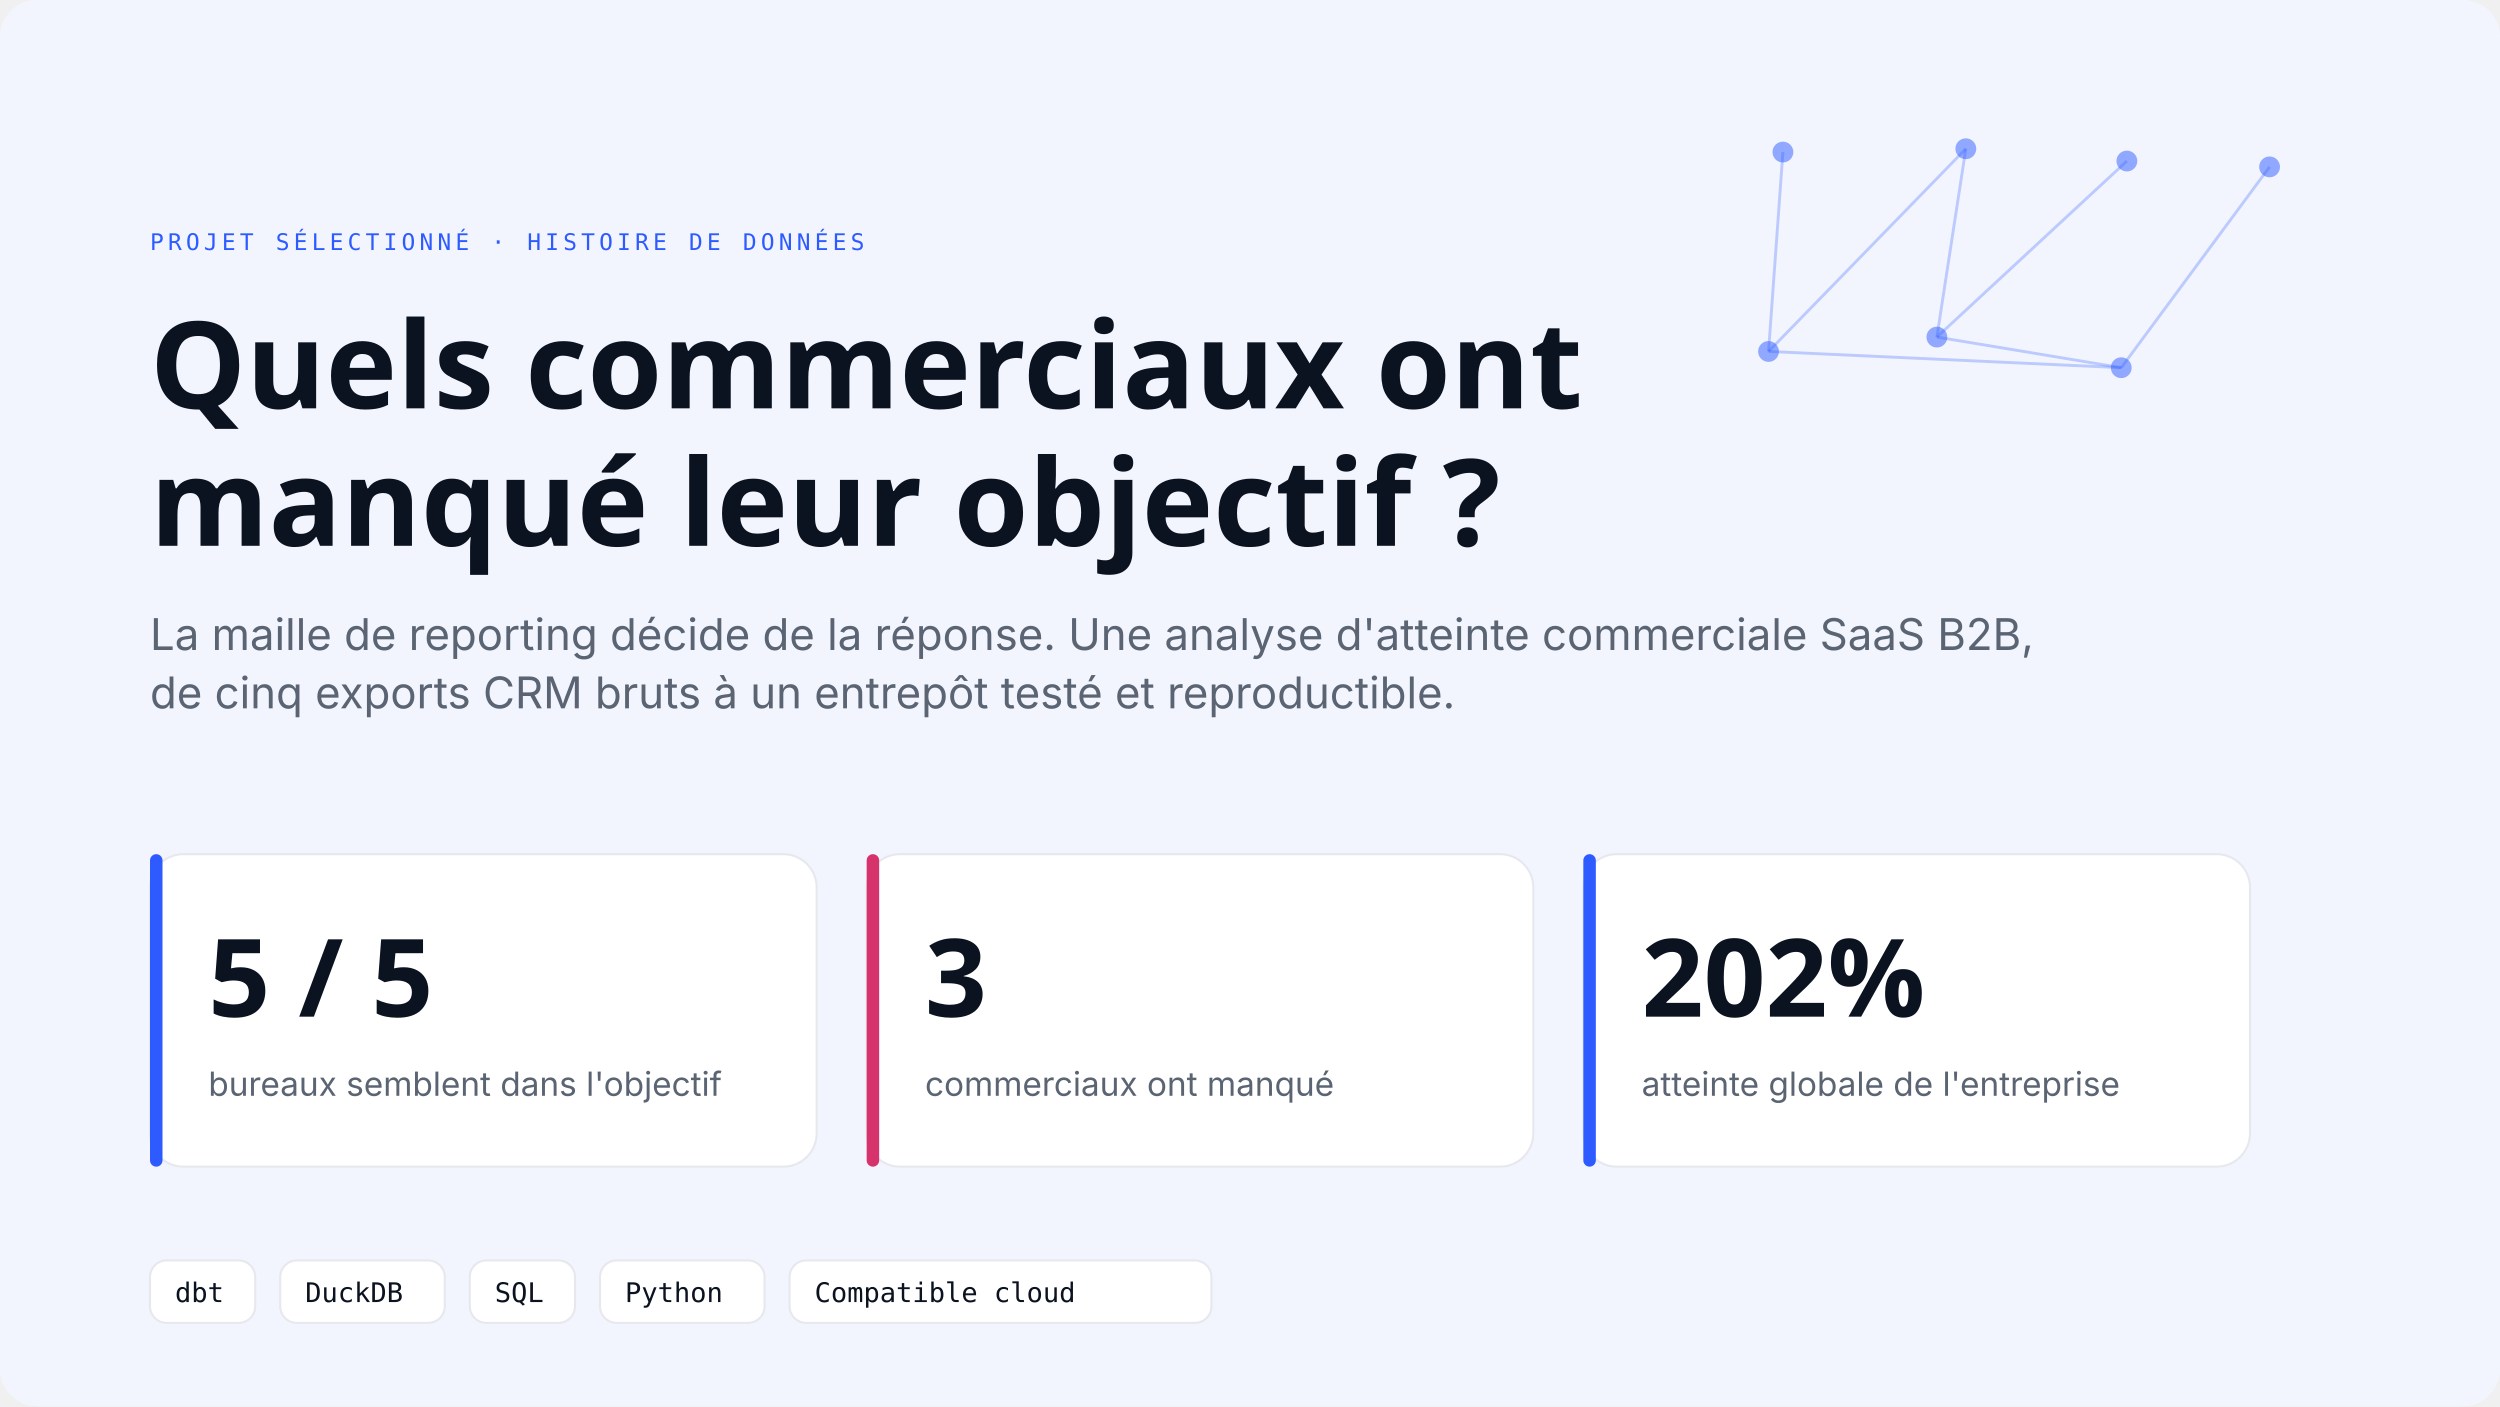
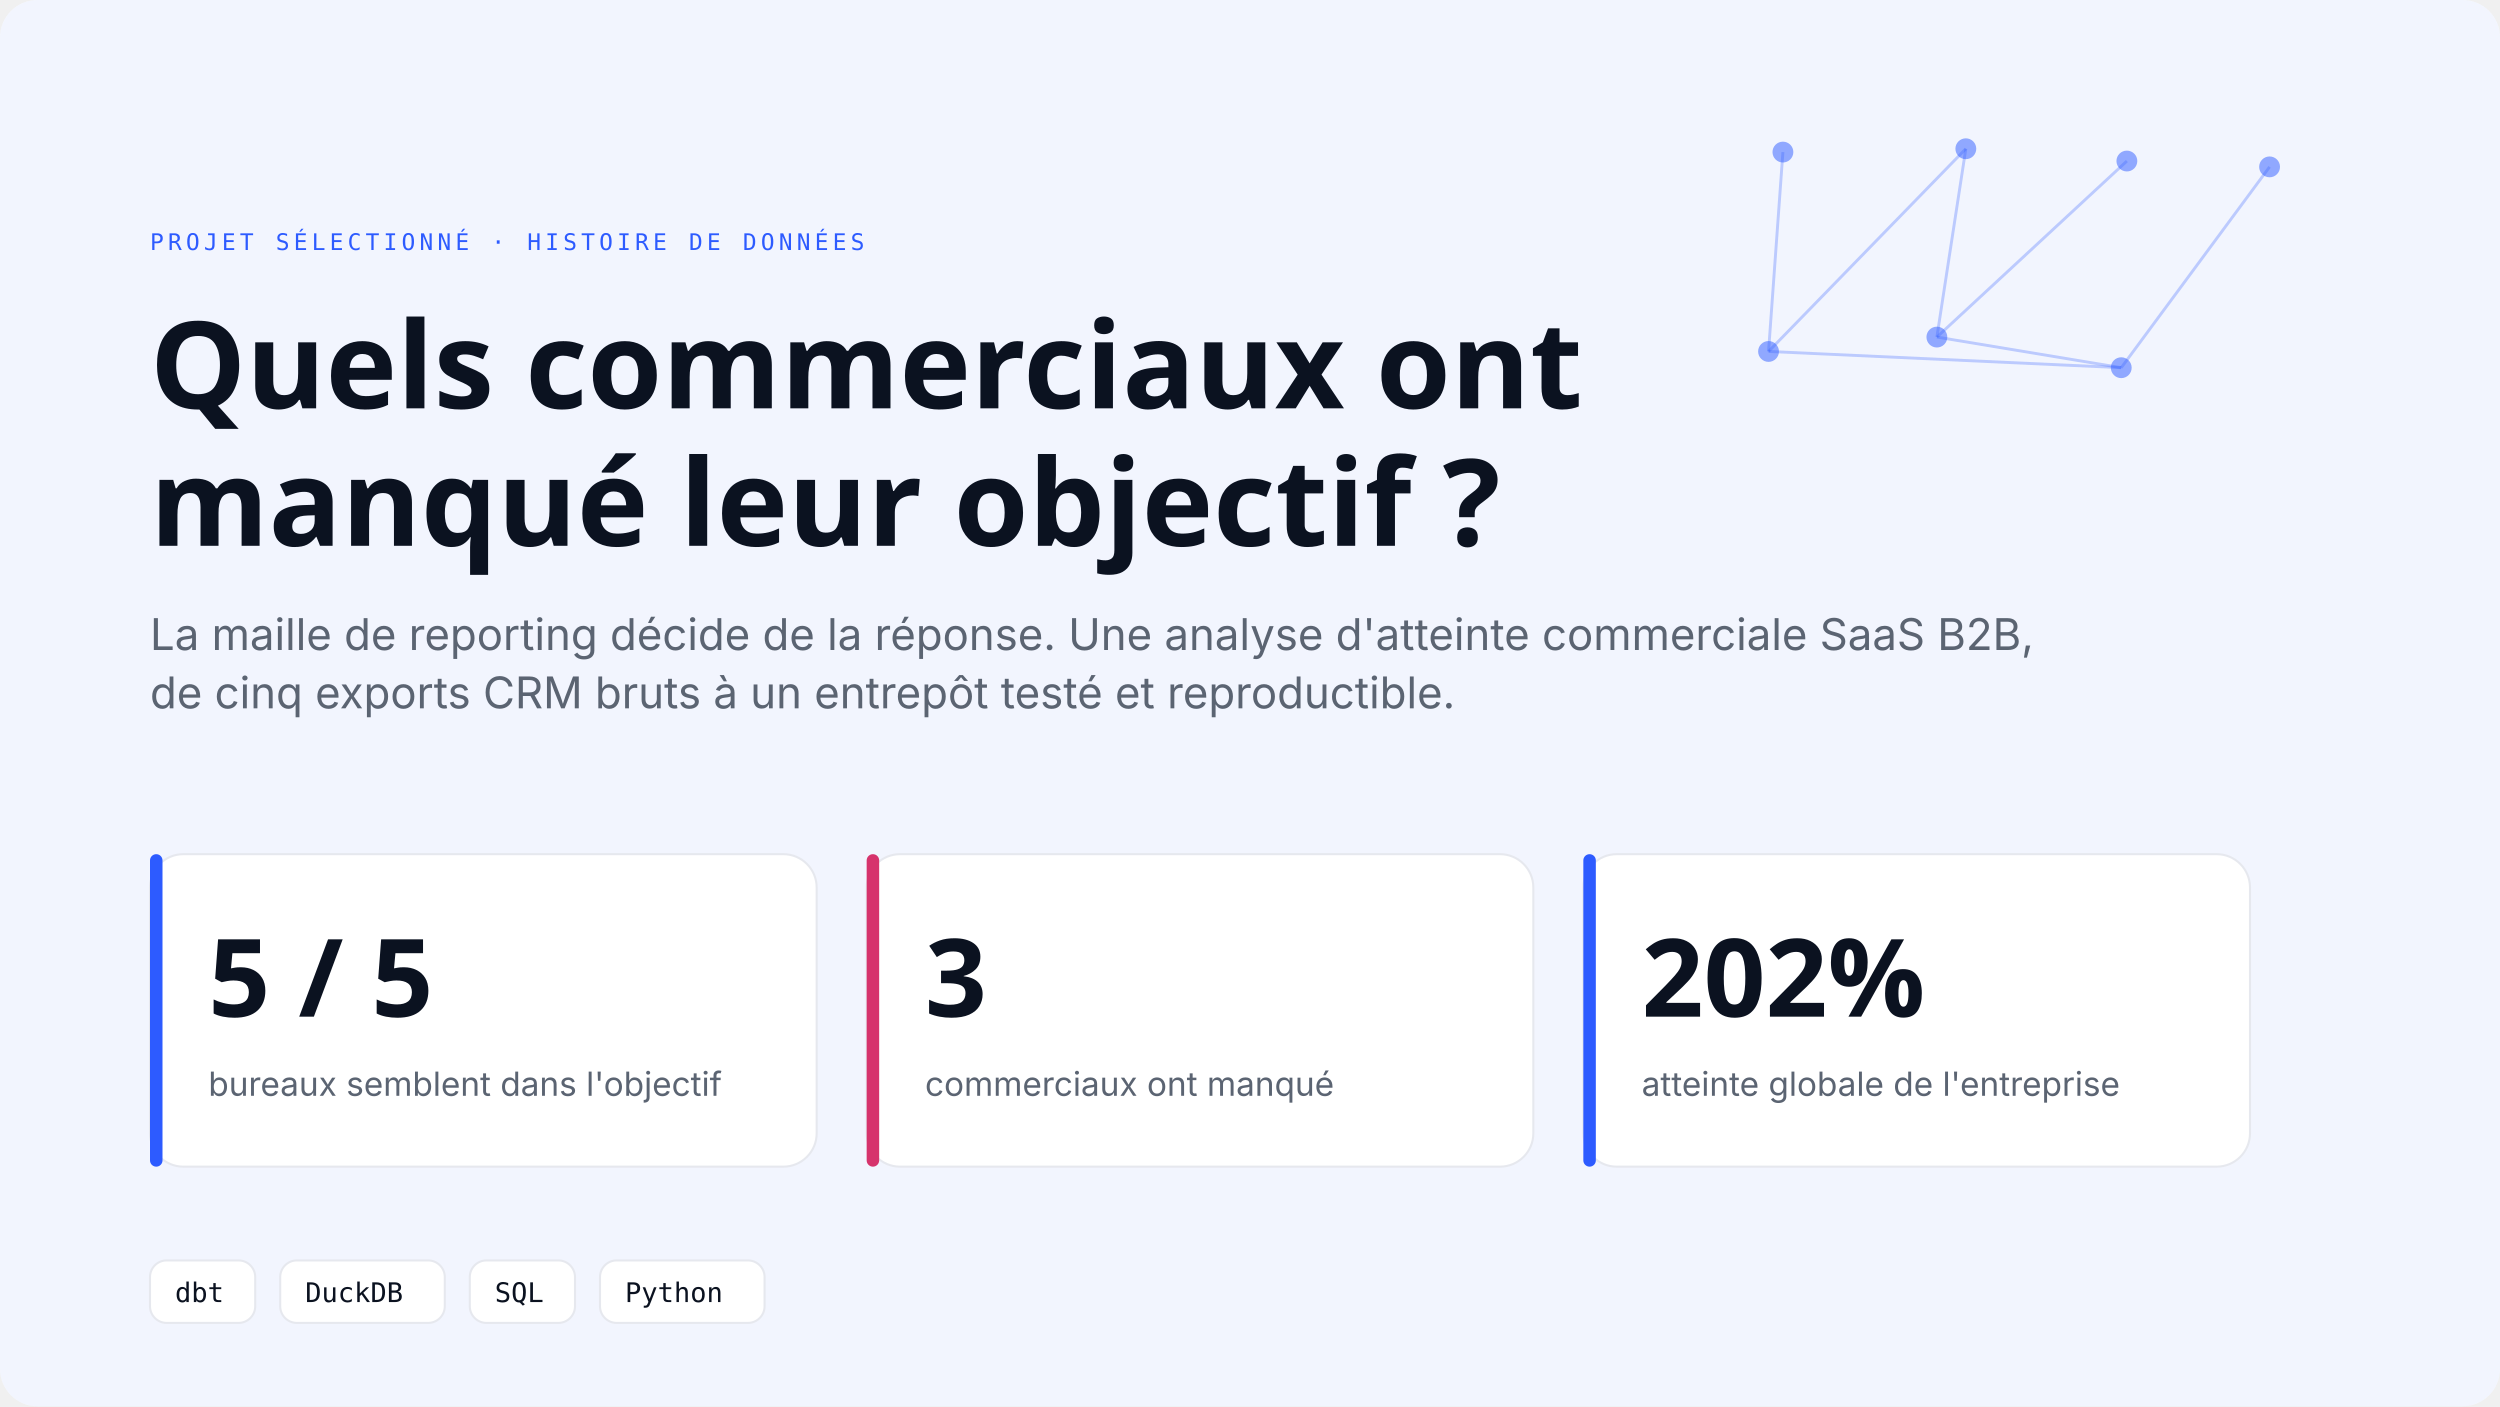
<svg xmlns="http://www.w3.org/2000/svg" viewBox="0 0 1200 675" width="1200" height="675" role="img" font-family="Inter, 'Segoe UI', system-ui, sans-serif">
  <rect x="0.5" y="0.5" width="1199" height="674" rx="18" fill="#FBFBFD" stroke="#E6E8EE" />
  <rect x="0.0" y="0.0" width="1200.0" height="675.0" rx="18" fill="#FBFBFD" />
  <rect x="0.0" y="0.0" width="1200.0" height="675.0" rx="18" fill="#EAF0FF" opacity="0.5" />
  <line x1="855.8" y1="73.0" x2="848.9" y2="168.7" stroke="#2D5BFF" stroke-width="1.4" opacity="0.28" />
  <line x1="943.6" y1="71.4" x2="848.9" y2="168.7" stroke="#2D5BFF" stroke-width="1.4" opacity="0.28" />
  <line x1="943.6" y1="71.4" x2="929.7" y2="161.8" stroke="#2D5BFF" stroke-width="1.4" opacity="0.28" />
  <line x1="1020.9" y1="77.3" x2="929.7" y2="161.8" stroke="#2D5BFF" stroke-width="1.4" opacity="0.28" />
  <line x1="1089.4" y1="80.1" x2="1018.2" y2="176.5" stroke="#2D5BFF" stroke-width="1.4" opacity="0.28" />
  <line x1="848.9" y1="168.7" x2="1018.2" y2="176.5" stroke="#2D5BFF" stroke-width="1.4" opacity="0.28" />
  <line x1="929.7" y1="161.8" x2="1018.2" y2="176.5" stroke="#2D5BFF" stroke-width="1.4" opacity="0.28" />
  <circle cx="855.8" cy="73.0" r="5.0" fill="#2D5BFF" opacity="0.5" />
  <circle cx="943.6" cy="71.4" r="5.0" fill="#2D5BFF" opacity="0.5" />
  <circle cx="1020.9" cy="77.3" r="5.0" fill="#2D5BFF" opacity="0.5" />
  <circle cx="1089.4" cy="80.1" r="5.0" fill="#2D5BFF" opacity="0.5" />
  <circle cx="848.9" cy="168.7" r="5.0" fill="#2D5BFF" opacity="0.5" />
  <circle cx="929.7" cy="161.8" r="5.0" fill="#2D5BFF" opacity="0.5" />
  <circle cx="1018.2" cy="176.5" r="5.0" fill="#2D5BFF" opacity="0.5" />
  <text x="72.0" y="120.0" font-family="'JetBrains Mono', ui-monospace, 'Cascadia Mono', monospace" font-size="11" font-weight="500" fill="#2D5BFF" text-anchor="start" letter-spacing="2">PROJET SÉLECTIONNÉ · HISTOIRE DE DONNÉES</text>
  <text x="72.0" y="196.0" font-family="'Space Grotesk', 'Segoe UI', system-ui, sans-serif" font-size="58" font-weight="700" fill="#0B1220" text-anchor="start">Quels commerciaux ont</text>
  <text x="72.0" y="262.0" font-family="'Space Grotesk', 'Segoe UI', system-ui, sans-serif" font-size="58" font-weight="700" fill="#0B1220" text-anchor="start">manqué leur objectif ?</text>
  <text x="72.0" y="312.0" font-family="Inter, 'Segoe UI', system-ui, sans-serif" font-size="21" font-weight="400" fill="#5B6472" text-anchor="start">La maille de reporting décide de la réponse. Une analyse d'atteinte commerciale SaaS B2B,</text>
  <text x="72.0" y="340.0" font-family="Inter, 'Segoe UI', system-ui, sans-serif" font-size="21" font-weight="400" fill="#5B6472" text-anchor="start">de cinq exports CRM bruts à un entrepôt testé et reproductible.</text>
  <rect x="72.0" y="410.0" width="320.0" height="150.0" rx="16" fill="white" stroke="#E6E8EE" stroke-width="1" />
  <rect x="72.0" y="410.0" width="6.0" height="150.0" rx="3" fill="#2D5BFF" />
  <text x="100.0" y="488.0" font-family="'Space Grotesk', 'Segoe UI', system-ui, sans-serif" font-size="52" font-weight="700" fill="#0B1220" text-anchor="start">5 / 5</text>
  <text x="100.0" y="526.0" font-family="Inter, 'Segoe UI', system-ui, sans-serif" font-size="16" font-weight="400" fill="#5B6472" text-anchor="start">bureaux semblent dans l'objectif</text>
  <rect x="416.0" y="410.0" width="320.0" height="150.0" rx="16" fill="white" stroke="#E6E8EE" stroke-width="1" />
  <rect x="416.0" y="410.0" width="6.0" height="150.0" rx="3" fill="#D6336C" />
  <text x="444.0" y="488.0" font-family="'Space Grotesk', 'Segoe UI', system-ui, sans-serif" font-size="52" font-weight="700" fill="#0B1220" text-anchor="start">3</text>
  <text x="444.0" y="526.0" font-family="Inter, 'Segoe UI', system-ui, sans-serif" font-size="16" font-weight="400" fill="#5B6472" text-anchor="start">commerciaux ont manqué</text>
  <rect x="760.0" y="410.0" width="320.0" height="150.0" rx="16" fill="white" stroke="#E6E8EE" stroke-width="1" />
  <rect x="760.0" y="410.0" width="6.0" height="150.0" rx="3" fill="#2D5BFF" />
  <text x="788.0" y="488.0" font-family="'Space Grotesk', 'Segoe UI', system-ui, sans-serif" font-size="52" font-weight="700" fill="#0B1220" text-anchor="start">202%</text>
  <text x="788.0" y="526.0" font-family="Inter, 'Segoe UI', system-ui, sans-serif" font-size="16" font-weight="400" fill="#5B6472" text-anchor="start">atteinte globale de l'entreprise</text>
  <rect x="72.0" y="605.0" width="50.5" height="30.0" rx="8" fill="white" stroke="#E6E8EE" stroke-width="1" />
  <text x="84.0" y="625.0" font-family="'JetBrains Mono', ui-monospace, 'Cascadia Mono', monospace" font-size="13" font-weight="400" fill="#0B1220" text-anchor="start">dbt</text>
  <rect x="134.5" y="605.0" width="79.0" height="30.0" rx="8" fill="white" stroke="#E6E8EE" stroke-width="1" />
  <text x="146.5" y="625.0" font-family="'JetBrains Mono', ui-monospace, 'Cascadia Mono', monospace" font-size="13" font-weight="400" fill="#0B1220" text-anchor="start">DuckDB</text>
  <rect x="225.5" y="605.0" width="50.5" height="30.0" rx="8" fill="white" stroke="#E6E8EE" stroke-width="1" />
  <text x="237.5" y="625.0" font-family="'JetBrains Mono', ui-monospace, 'Cascadia Mono', monospace" font-size="13" font-weight="400" fill="#0B1220" text-anchor="start">SQL</text>
  <rect x="288.0" y="605.0" width="79.0" height="30.0" rx="8" fill="white" stroke="#E6E8EE" stroke-width="1" />
  <text x="300.0" y="625.0" font-family="'JetBrains Mono', ui-monospace, 'Cascadia Mono', monospace" font-size="13" font-weight="400" fill="#0B1220" text-anchor="start">Python</text>
-   <rect x="379.0" y="605.0" width="202.5" height="30.0" rx="8" fill="white" stroke="#E6E8EE" stroke-width="1" />
-   <text x="391.0" y="625.0" font-family="'JetBrains Mono', ui-monospace, 'Cascadia Mono', monospace" font-size="13" font-weight="400" fill="#0B1220" text-anchor="start">Compatible cloud</text>
</svg>
